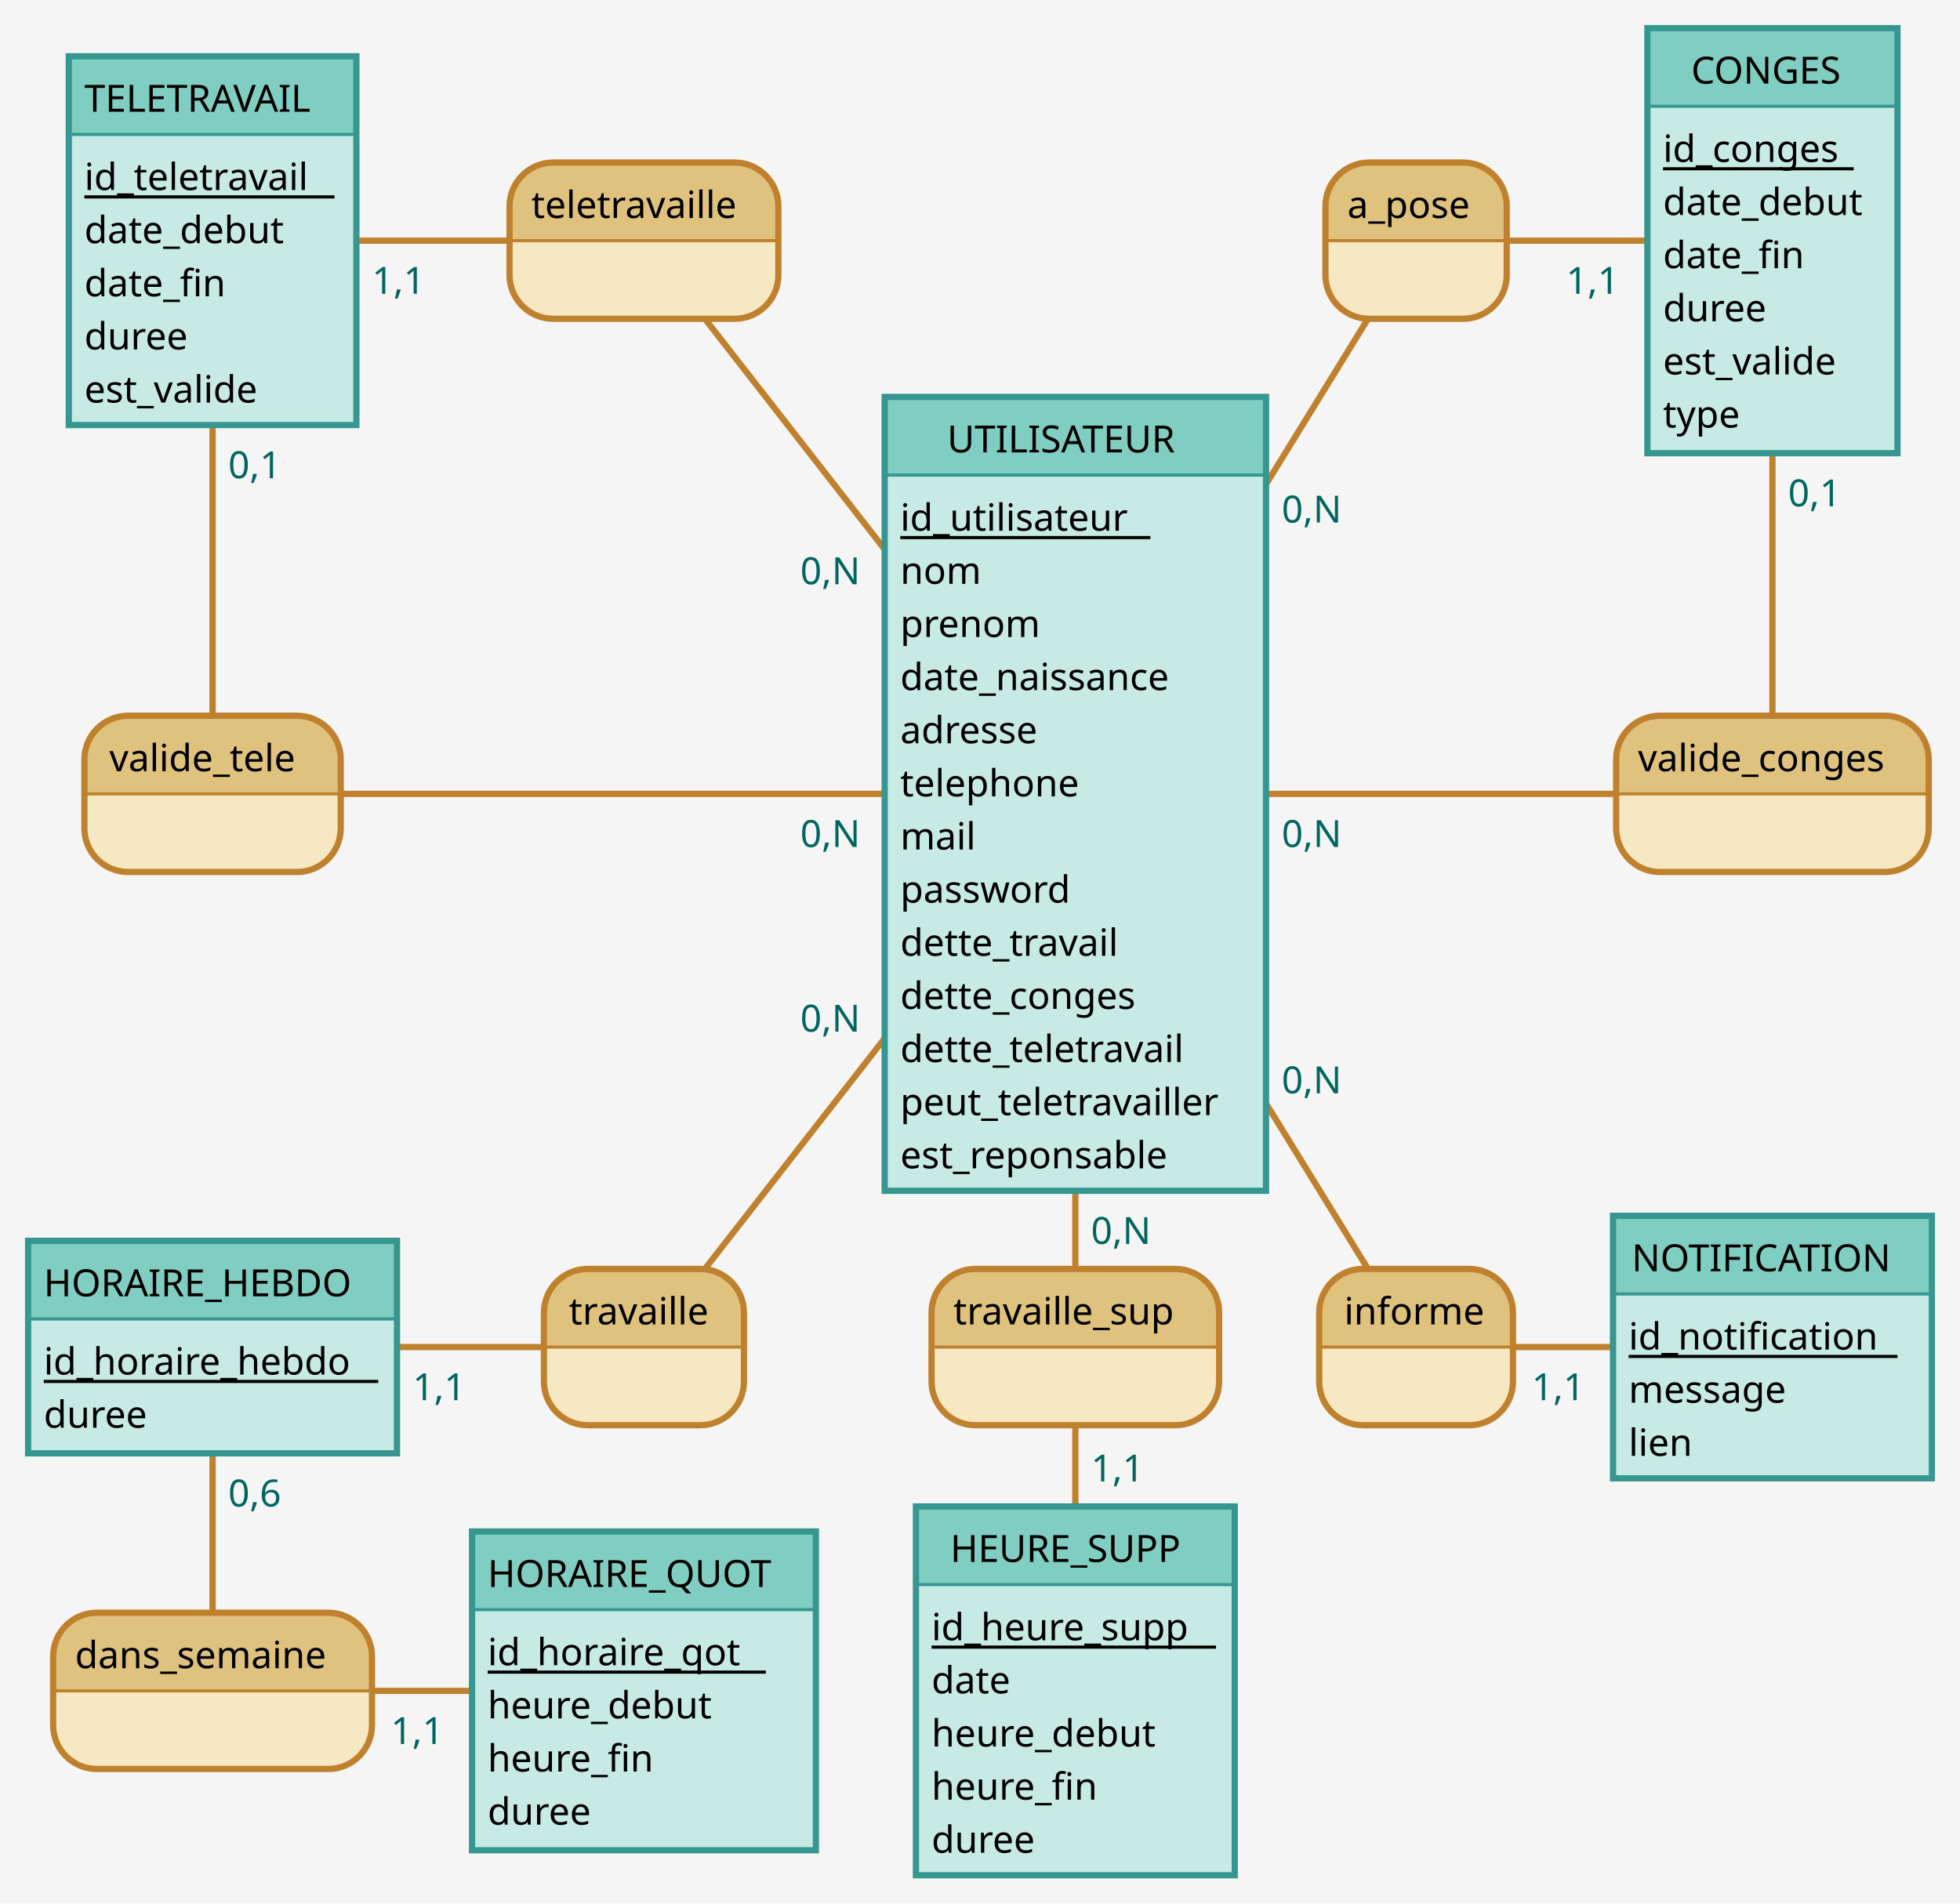
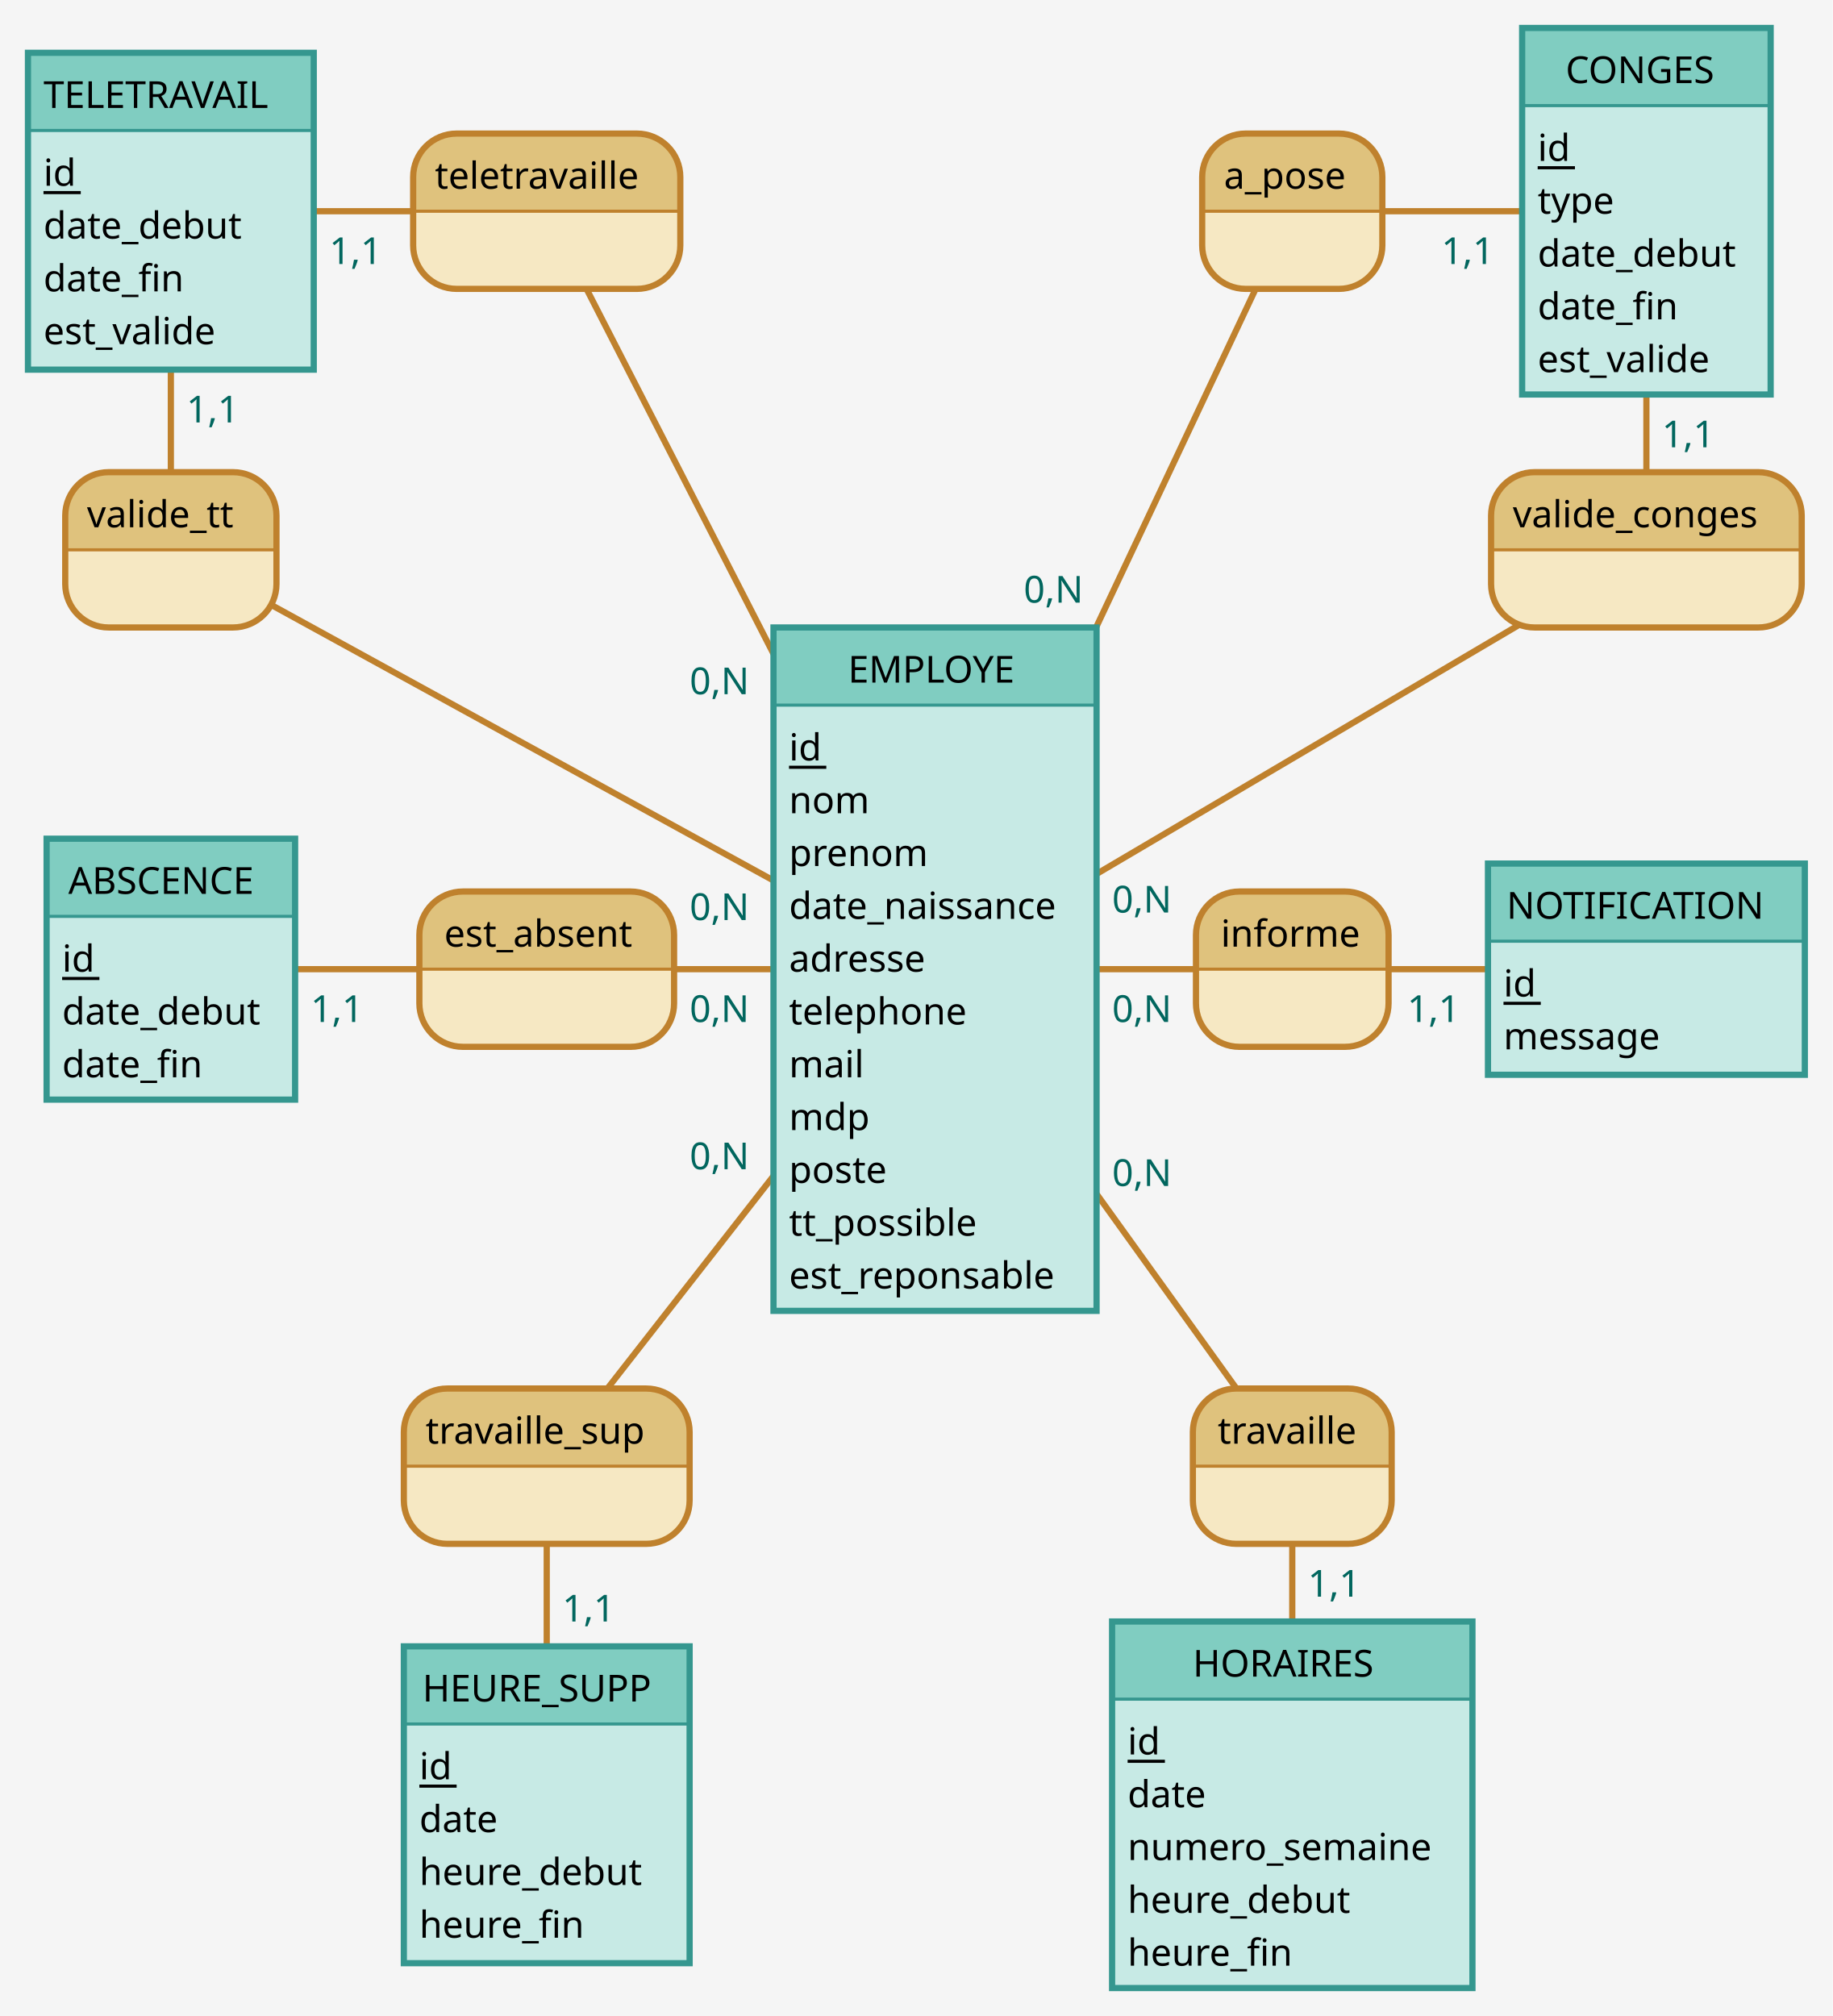
- <svg xmlns="http://www.w3.org/2000/svg" width="627" height="609" viewBox="0 0 627 609">
-   <rect id="frame" x="0" y="0" width="627" height="609" fill="#f5f5f5" stroke="none" stroke-width="0" />
-   <g class="page_0_6AhWeQPx diagram_page" visibility="visible">
-     <line x1="68" y1="77" x2="206" y2="77" stroke="#bf812d" stroke-width="2" />
-     <text x="119" y="94" fill="#01665e" font-family="Verdana" font-size="12">1,1</text>
-     <line x1="344" y1="254" x2="206" y2="77" stroke="#bf812d" stroke-width="2" />
-     <text x="256" y="186.92" fill="#01665e" font-family="Verdana" font-size="12">0,N</text>
-     <g>
-       <path d="M235 52 a14 14 90 0 1 14 14 V77 h-86 V66 a14 14 90 0 1 14 -14" fill="#dfc27d" stroke="#dfc27d" stroke-width="0" />
-       <path d="M249 77 v11 a14 14 90 0 1 -14 14 H177 a14 14 90 0 1 -14 -14 V77 H86" fill="#f6e8c3" stroke="#f6e8c3" stroke-width="0" />
-       <rect x="163" y="52" width="86" height="50" fill="none" rx="14" stroke="#bf812d" stroke-width="2" />
-       <line x1="163" y1="77" x2="249" y2="77" stroke="#bf812d" stroke-width="1" />
-       <text x="170" y="69.75" fill="#000" font-family="Verdana" font-size="12">teletravaille</text>
-     </g>
-   </g>
-   <g class="page_0_6AhWeQPx diagram_page" visibility="visible">
-     <line x1="567" y1="77" x2="453" y2="77" stroke="#bf812d" stroke-width="2" />
-     <text x="501" y="94" fill="#01665e" font-family="Verdana" font-size="12">1,1</text>
-     <line x1="344" y1="254" x2="453" y2="77" stroke="#bf812d" stroke-width="2" />
-     <text x="410" y="167.19" fill="#01665e" font-family="Verdana" font-size="12">0,N</text>
-     <g>
-       <path d="M468 52 a14 14 90 0 1 14 14 V77 h-58 V66 a14 14 90 0 1 14 -14" fill="#dfc27d" stroke="#dfc27d" stroke-width="0" />
-       <path d="M482 77 v11 a14 14 90 0 1 -14 14 H438 a14 14 90 0 1 -14 -14 V77 H58" fill="#f6e8c3" stroke="#f6e8c3" stroke-width="0" />
-       <rect x="424" y="52" width="58" height="50" fill="none" rx="14" stroke="#bf812d" stroke-width="2" />
-       <line x1="424" y1="77" x2="482" y2="77" stroke="#bf812d" stroke-width="1" />
-       <text x="431" y="69.75" fill="#000" font-family="Verdana" font-size="12">a_pose</text>
-     </g>
-   </g>
-   <g class="page_0_6AhWeQPx diagram_page" visibility="visible">
-     <line x1="68" y1="77" x2="68" y2="254" stroke="#bf812d" stroke-width="2" />
-     <text x="73" y="153" fill="#01665e" font-family="Verdana" font-size="12">0,1</text>
-     <line x1="344" y1="254" x2="68" y2="254" stroke="#bf812d" stroke-width="2" />
-     <text x="256" y="271" fill="#01665e" font-family="Verdana" font-size="12">0,N</text>
-     <g>
-       <path d="M95 229 a14 14 90 0 1 14 14 V254 h-82 V243 a14 14 90 0 1 14 -14" fill="#dfc27d" stroke="#dfc27d" stroke-width="0" />
-       <path d="M109 254 v11 a14 14 90 0 1 -14 14 H41 a14 14 90 0 1 -14 -14 V254 H82" fill="#f6e8c3" stroke="#f6e8c3" stroke-width="0" />
-       <rect x="27" y="229" width="82" height="50" fill="none" rx="14" stroke="#bf812d" stroke-width="2" />
-       <line x1="27" y1="254" x2="109" y2="254" stroke="#bf812d" stroke-width="1" />
-       <text x="35" y="246.75" fill="#000" font-family="Verdana" font-size="12">valide_tele</text>
-     </g>
-   </g>
-   <g class="page_0_6AhWeQPx diagram_page" visibility="visible">
-     <line x1="567" y1="77" x2="567" y2="254" stroke="#bf812d" stroke-width="2" />
-     <text x="572" y="162" fill="#01665e" font-family="Verdana" font-size="12">0,1</text>
-     <line x1="344" y1="254" x2="567" y2="254" stroke="#bf812d" stroke-width="2" />
-     <text x="410" y="271" fill="#01665e" font-family="Verdana" font-size="12">0,N</text>
-     <g>
-       <path d="M603 229 a14 14 90 0 1 14 14 V254 h-100 V243 a14 14 90 0 1 14 -14" fill="#dfc27d" stroke="#dfc27d" stroke-width="0" />
-       <path d="M617 254 v11 a14 14 90 0 1 -14 14 H531 a14 14 90 0 1 -14 -14 V254 H100" fill="#f6e8c3" stroke="#f6e8c3" stroke-width="0" />
-       <rect x="517" y="229" width="100" height="50" fill="none" rx="14" stroke="#bf812d" stroke-width="2" />
-       <line x1="517" y1="254" x2="617" y2="254" stroke="#bf812d" stroke-width="1" />
-       <text x="524" y="246.75" fill="#000" font-family="Verdana" font-size="12">valide_conges</text>
-     </g>
-   </g>
-   <g class="page_0_6AhWeQPx diagram_page" visibility="visible">
-     <line x1="68" y1="431" x2="206" y2="431" stroke="#bf812d" stroke-width="2" />
-     <text x="132" y="448" fill="#01665e" font-family="Verdana" font-size="12">1,1</text>
-     <line x1="344" y1="254" x2="206" y2="431" stroke="#bf812d" stroke-width="2" />
-     <text x="256" y="330.08" fill="#01665e" font-family="Verdana" font-size="12">0,N</text>
-     <g>
-       <path d="M224 406 a14 14 90 0 1 14 14 V431 h-64 V420 a14 14 90 0 1 14 -14" fill="#dfc27d" stroke="#dfc27d" stroke-width="0" />
-       <path d="M238 431 v11 a14 14 90 0 1 -14 14 H188 a14 14 90 0 1 -14 -14 V431 H64" fill="#f6e8c3" stroke="#f6e8c3" stroke-width="0" />
-       <rect x="174" y="406" width="64" height="50" fill="none" rx="14" stroke="#bf812d" stroke-width="2" />
-       <line x1="174" y1="431" x2="238" y2="431" stroke="#bf812d" stroke-width="1" />
-       <text x="182" y="423.75" fill="#000" font-family="Verdana" font-size="12">travaille</text>
-     </g>
-   </g>
-   <g class="page_0_6AhWeQPx diagram_page" visibility="visible">
-     <line x1="344" y1="541" x2="344" y2="431" stroke="#bf812d" stroke-width="2" />
-     <text x="349" y="474" fill="#01665e" font-family="Verdana" font-size="12">1,1</text>
-     <line x1="344" y1="254" x2="344" y2="431" stroke="#bf812d" stroke-width="2" />
-     <text x="349" y="398" fill="#01665e" font-family="Verdana" font-size="12">0,N</text>
-     <g>
-       <path d="M376 406 a14 14 90 0 1 14 14 V431 h-92 V420 a14 14 90 0 1 14 -14" fill="#dfc27d" stroke="#dfc27d" stroke-width="0" />
-       <path d="M390 431 v11 a14 14 90 0 1 -14 14 H312 a14 14 90 0 1 -14 -14 V431 H92" fill="#f6e8c3" stroke="#f6e8c3" stroke-width="0" />
-       <rect x="298" y="406" width="92" height="50" fill="none" rx="14" stroke="#bf812d" stroke-width="2" />
-       <line x1="298" y1="431" x2="390" y2="431" stroke="#bf812d" stroke-width="1" />
-       <text x="305" y="423.75" fill="#000" font-family="Verdana" font-size="12">travaille_sup</text>
-     </g>
-   </g>
-   <g class="page_0_6AhWeQPx diagram_page" visibility="visible">
-     <line x1="567" y1="431" x2="453" y2="431" stroke="#bf812d" stroke-width="2" />
-     <text x="490" y="448" fill="#01665e" font-family="Verdana" font-size="12">1,1</text>
-     <line x1="344" y1="254" x2="453" y2="431" stroke="#bf812d" stroke-width="2" />
-     <text x="410" y="349.81" fill="#01665e" font-family="Verdana" font-size="12">0,N</text>
-     <g>
-       <path d="M470 406 a14 14 90 0 1 14 14 V431 h-62 V420 a14 14 90 0 1 14 -14" fill="#dfc27d" stroke="#dfc27d" stroke-width="0" />
-       <path d="M484 431 v11 a14 14 90 0 1 -14 14 H436 a14 14 90 0 1 -14 -14 V431 H62" fill="#f6e8c3" stroke="#f6e8c3" stroke-width="0" />
-       <rect x="422" y="406" width="62" height="50" fill="none" rx="14" stroke="#bf812d" stroke-width="2" />
-       <line x1="422" y1="431" x2="484" y2="431" stroke="#bf812d" stroke-width="1" />
-       <text x="430" y="423.75" fill="#000" font-family="Verdana" font-size="12">informe</text>
-     </g>
-   </g>
-   <g class="page_0_6AhWeQPx diagram_page" visibility="visible">
-     <line x1="206" y1="541" x2="68" y2="541" stroke="#bf812d" stroke-width="2" />
-     <text x="125" y="558" fill="#01665e" font-family="Verdana" font-size="12">1,1</text>
-     <line x1="68" y1="431" x2="68" y2="541" stroke="#bf812d" stroke-width="2" />
-     <text x="73" y="482" fill="#01665e" font-family="Verdana" font-size="12">0,6</text>
-     <g>
-       <path d="M105 516 a14 14 90 0 1 14 14 V541 h-102 V530 a14 14 90 0 1 14 -14" fill="#dfc27d" stroke="#dfc27d" stroke-width="0" />
-       <path d="M119 541 v11 a14 14 90 0 1 -14 14 H31 a14 14 90 0 1 -14 -14 V541 H102" fill="#f6e8c3" stroke="#f6e8c3" stroke-width="0" />
-       <rect x="17" y="516" width="102" height="50" fill="none" rx="14" stroke="#bf812d" stroke-width="2" />
-       <line x1="17" y1="541" x2="119" y2="541" stroke="#bf812d" stroke-width="1" />
-       <text x="24" y="533.75" fill="#000" font-family="Verdana" font-size="12">dans_semaine</text>
-     </g>
-   </g>
-   <g class="page_0_6AhWeQPx diagram_page" visibility="visible">
-     <g>
-       <rect x="22" y="18" width="92" height="25" fill="#80cdc1" stroke="#80cdc1" stroke-width="0" opacity="1" />
-       <rect x="22" y="43" width="92" height="93" fill="#c7eae5" stroke="#c7eae5" stroke-width="0" opacity="1" />
-       <rect x="22" y="18" width="92" height="118" fill="none" stroke="#35978f" stroke-width="2" opacity="1" />
-       <line x1="22" y1="43" x2="114" y2="43" stroke="#35978f" stroke-width="1" />
-     </g>
-     <text x="27" y="35.75" fill="#000" font-family="Verdana" font-size="12">TELETRAVAIL</text>
-     <text x="27" y="60.8" fill="#000" font-family="Verdana" font-size="12">id_teletravail</text>
-     <line x1="27" y1="63" x2="107" y2="63" stroke="#000" stroke-width="1" />
-     <text x="27" y="77.8" fill="#000" font-family="Verdana" font-size="12">date_debut</text>
-     <text x="27" y="94.8" fill="#000" font-family="Verdana" font-size="12">date_fin</text>
-     <text x="27" y="111.8" fill="#000" font-family="Verdana" font-size="12">duree</text>
-     <text x="27" y="128.8" fill="#000" font-family="Verdana" font-size="12">est_valide</text>
-   </g>
-   <g class="page_0_6AhWeQPx diagram_page" visibility="visible">
-     <g>
-       <rect x="527" y="9" width="80" height="25" fill="#80cdc1" stroke="#80cdc1" stroke-width="0" opacity="1" />
-       <rect x="527" y="34" width="80" height="111" fill="#c7eae5" stroke="#c7eae5" stroke-width="0" opacity="1" />
-       <rect x="527" y="9" width="80" height="136" fill="none" stroke="#35978f" stroke-width="2" opacity="1" />
-       <line x1="527" y1="34" x2="607" y2="34" stroke="#35978f" stroke-width="1" />
-     </g>
-     <text x="541" y="26.75" fill="#000" font-family="Verdana" font-size="12">CONGES</text>
-     <text x="532" y="51.8" fill="#000" font-family="Verdana" font-size="12">id_conges</text>
-     <line x1="532" y1="54" x2="593" y2="54" stroke="#000" stroke-width="1" />
-     <text x="532" y="68.8" fill="#000" font-family="Verdana" font-size="12">date_debut</text>
-     <text x="532" y="85.8" fill="#000" font-family="Verdana" font-size="12">date_fin</text>
-     <text x="532" y="102.8" fill="#000" font-family="Verdana" font-size="12">duree</text>
-     <text x="532" y="119.8" fill="#000" font-family="Verdana" font-size="12">est_valide</text>
-     <text x="532" y="136.8" fill="#000" font-family="Verdana" font-size="12">type</text>
-   </g>
-   <g class="page_0_6AhWeQPx diagram_page" visibility="visible">
-     <g>
-       <rect x="283" y="127" width="122" height="25" fill="#80cdc1" stroke="#80cdc1" stroke-width="0" opacity="1" />
-       <rect x="283" y="152" width="122" height="229" fill="#c7eae5" stroke="#c7eae5" stroke-width="0" opacity="1" />
-       <rect x="283" y="127" width="122" height="254" fill="none" stroke="#35978f" stroke-width="2" opacity="1" />
-       <line x1="283" y1="152" x2="405" y2="152" stroke="#35978f" stroke-width="1" />
-     </g>
-     <text x="303" y="144.75" fill="#000" font-family="Verdana" font-size="12">UTILISATEUR</text>
-     <text x="288" y="169.8" fill="#000" font-family="Verdana" font-size="12">id_utilisateur</text>
-     <line x1="288" y1="172" x2="368" y2="172" stroke="#000" stroke-width="1" />
-     <text x="288" y="186.8" fill="#000" font-family="Verdana" font-size="12">nom</text>
-     <text x="288" y="203.8" fill="#000" font-family="Verdana" font-size="12">prenom</text>
-     <text x="288" y="220.8" fill="#000" font-family="Verdana" font-size="12">date_naissance</text>
-     <text x="288" y="237.8" fill="#000" font-family="Verdana" font-size="12">adresse</text>
-     <text x="288" y="254.8" fill="#000" font-family="Verdana" font-size="12">telephone</text>
-     <text x="288" y="271.8" fill="#000" font-family="Verdana" font-size="12">mail</text>
-     <text x="288" y="288.8" fill="#000" font-family="Verdana" font-size="12">password</text>
-     <text x="288" y="305.8" fill="#000" font-family="Verdana" font-size="12">dette_travail</text>
-     <text x="288" y="322.8" fill="#000" font-family="Verdana" font-size="12">dette_conges</text>
-     <text x="288" y="339.8" fill="#000" font-family="Verdana" font-size="12">dette_teletravail</text>
-     <text x="288" y="356.8" fill="#000" font-family="Verdana" font-size="12">peut_teletravailler</text>
-     <text x="288" y="373.8" fill="#000" font-family="Verdana" font-size="12">est_reponsable</text>
-   </g>
-   <g class="page_0_6AhWeQPx diagram_page" visibility="visible">
-     <g>
-       <rect x="9" y="397" width="118" height="25" fill="#80cdc1" stroke="#80cdc1" stroke-width="0" opacity="1" />
-       <rect x="9" y="422" width="118" height="43" fill="#c7eae5" stroke="#c7eae5" stroke-width="0" opacity="1" />
-       <rect x="9" y="397" width="118" height="68" fill="none" stroke="#35978f" stroke-width="2" opacity="1" />
-       <line x1="9" y1="422" x2="127" y2="422" stroke="#35978f" stroke-width="1" />
-     </g>
-     <text x="14" y="414.75" fill="#000" font-family="Verdana" font-size="12">HORAIRE_HEBDO</text>
-     <text x="14" y="439.8" fill="#000" font-family="Verdana" font-size="12">id_horaire_hebdo</text>
-     <line x1="14" y1="442" x2="121" y2="442" stroke="#000" stroke-width="1" />
-     <text x="14" y="456.8" fill="#000" font-family="Verdana" font-size="12">duree</text>
-   </g>
-   <g class="page_0_6AhWeQPx diagram_page" visibility="visible">
-     <g>
-       <rect x="516" y="389" width="102" height="25" fill="#80cdc1" stroke="#80cdc1" stroke-width="0" opacity="1" />
-       <rect x="516" y="414" width="102" height="59" fill="#c7eae5" stroke="#c7eae5" stroke-width="0" opacity="1" />
-       <rect x="516" y="389" width="102" height="84" fill="none" stroke="#35978f" stroke-width="2" opacity="1" />
-       <line x1="516" y1="414" x2="618" y2="414" stroke="#35978f" stroke-width="1" />
-     </g>
-     <text x="522" y="406.75" fill="#000" font-family="Verdana" font-size="12">NOTIFICATION</text>
-     <text x="521" y="431.8" fill="#000" font-family="Verdana" font-size="12">id_notification</text>
-     <line x1="521" y1="434" x2="607" y2="434" stroke="#000" stroke-width="1" />
-     <text x="521" y="448.8" fill="#000" font-family="Verdana" font-size="12">message</text>
-     <text x="521" y="465.8" fill="#000" font-family="Verdana" font-size="12">lien</text>
-   </g>
-   <g class="page_0_6AhWeQPx diagram_page" visibility="visible">
-     <g>
-       <rect x="151" y="490" width="110" height="25" fill="#80cdc1" stroke="#80cdc1" stroke-width="0" opacity="1" />
-       <rect x="151" y="515" width="110" height="77" fill="#c7eae5" stroke="#c7eae5" stroke-width="0" opacity="1" />
-       <rect x="151" y="490" width="110" height="102" fill="none" stroke="#35978f" stroke-width="2" opacity="1" />
-       <line x1="151" y1="515" x2="261" y2="515" stroke="#35978f" stroke-width="1" />
-     </g>
-     <text x="156" y="507.75" fill="#000" font-family="Verdana" font-size="12">HORAIRE_QUOT</text>
-     <text x="156" y="532.8" fill="#000" font-family="Verdana" font-size="12">id_horaire_qot</text>
-     <line x1="156" y1="535" x2="245" y2="535" stroke="#000" stroke-width="1" />
-     <text x="156" y="549.8" fill="#000" font-family="Verdana" font-size="12">heure_debut</text>
-     <text x="156" y="566.8" fill="#000" font-family="Verdana" font-size="12">heure_fin</text>
-     <text x="156" y="583.8" fill="#000" font-family="Verdana" font-size="12">duree</text>
-   </g>
-   <g class="page_0_6AhWeQPx diagram_page" visibility="visible">
-     <g>
-       <rect x="293" y="482" width="102" height="25" fill="#80cdc1" stroke="#80cdc1" stroke-width="0" opacity="1" />
-       <rect x="293" y="507" width="102" height="93" fill="#c7eae5" stroke="#c7eae5" stroke-width="0" opacity="1" />
-       <rect x="293" y="482" width="102" height="118" fill="none" stroke="#35978f" stroke-width="2" opacity="1" />
-       <line x1="293" y1="507" x2="395" y2="507" stroke="#35978f" stroke-width="1" />
-     </g>
-     <text x="304" y="499.75" fill="#000" font-family="Verdana" font-size="12">HEURE_SUPP</text>
-     <text x="298" y="524.8" fill="#000" font-family="Verdana" font-size="12">id_heure_supp</text>
-     <line x1="298" y1="527" x2="389" y2="527" stroke="#000" stroke-width="1" />
-     <text x="298" y="541.8" fill="#000" font-family="Verdana" font-size="12">date</text>
-     <text x="298" y="558.8" fill="#000" font-family="Verdana" font-size="12">heure_debut</text>
-     <text x="298" y="575.8" fill="#000" font-family="Verdana" font-size="12">heure_fin</text>
-     <text x="298" y="592.8" fill="#000" font-family="Verdana" font-size="12">duree</text>
+ <svg xmlns="http://www.w3.org/2000/svg" width="590" height="649" viewBox="0 0 590 649">
+   <rect id="frame" x="0" y="0" width="590" height="649" fill="#f5f5f5" stroke="none" stroke-width="0" />
+   <g class="page_0_Y8X3VwjP diagram_page" visibility="visible">
+     <line x1="55" y1="68" x2="176" y2="68" stroke="#bf812d" stroke-width="2" />
+     <text x="106" y="85" fill="#01665e" font-family="Verdana" font-size="12">1,1</text>
+     <line x1="301" y1="312" x2="176" y2="68" stroke="#bf812d" stroke-width="2" />
+     <text x="222" y="223.49" fill="#01665e" font-family="Verdana" font-size="12">0,N</text>
+     <g>
+       <path d="M205 43 a14 14 90 0 1 14 14 V68 h-86 V57 a14 14 90 0 1 14 -14" fill="#dfc27d" stroke="#dfc27d" stroke-width="0" />
+       <path d="M219 68 v11 a14 14 90 0 1 -14 14 H147 a14 14 90 0 1 -14 -14 V68 H86" fill="#f6e8c3" stroke="#f6e8c3" stroke-width="0" />
+       <rect x="133" y="43" width="86" height="50" fill="none" rx="14" stroke="#bf812d" stroke-width="2" />
+       <line x1="133" y1="68" x2="219" y2="68" stroke="#bf812d" stroke-width="1" />
+       <text x="140" y="60.75" fill="#000" font-family="Verdana" font-size="12">teletravaille</text>
+     </g>
+   </g>
+   <g class="page_0_Y8X3VwjP diagram_page" visibility="visible">
+     <line x1="530" y1="68" x2="416" y2="68" stroke="#bf812d" stroke-width="2" />
+     <text x="464" y="85" fill="#01665e" font-family="Verdana" font-size="12">1,1</text>
+     <line x1="301" y1="312" x2="416" y2="68" stroke="#bf812d" stroke-width="2" />
+     <text x="329.53" y="194" fill="#01665e" font-family="Verdana" font-size="12">0,N</text>
+     <g>
+       <path d="M431 43 a14 14 90 0 1 14 14 V68 h-58 V57 a14 14 90 0 1 14 -14" fill="#dfc27d" stroke="#dfc27d" stroke-width="0" />
+       <path d="M445 68 v11 a14 14 90 0 1 -14 14 H401 a14 14 90 0 1 -14 -14 V68 H58" fill="#f6e8c3" stroke="#f6e8c3" stroke-width="0" />
+       <rect x="387" y="43" width="58" height="50" fill="none" rx="14" stroke="#bf812d" stroke-width="2" />
+       <line x1="387" y1="68" x2="445" y2="68" stroke="#bf812d" stroke-width="1" />
+       <text x="394" y="60.75" fill="#000" font-family="Verdana" font-size="12">a_pose</text>
+     </g>
+   </g>
+   <g class="page_0_Y8X3VwjP diagram_page" visibility="visible">
+     <line x1="55" y1="68" x2="55" y2="177" stroke="#bf812d" stroke-width="2" />
+     <text x="60" y="136" fill="#01665e" font-family="Verdana" font-size="12">1,1</text>
+     <line x1="301" y1="312" x2="55" y2="177" stroke="#bf812d" stroke-width="2" />
+     <text x="222" y="296.19" fill="#01665e" font-family="Verdana" font-size="12">0,N</text>
+     <g>
+       <path d="M75 152 a14 14 90 0 1 14 14 V177 h-68 V166 a14 14 90 0 1 14 -14" fill="#dfc27d" stroke="#dfc27d" stroke-width="0" />
+       <path d="M89 177 v11 a14 14 90 0 1 -14 14 H35 a14 14 90 0 1 -14 -14 V177 H68" fill="#f6e8c3" stroke="#f6e8c3" stroke-width="0" />
+       <rect x="21" y="152" width="68" height="50" fill="none" rx="14" stroke="#bf812d" stroke-width="2" />
+       <line x1="21" y1="177" x2="89" y2="177" stroke="#bf812d" stroke-width="1" />
+       <text x="28" y="169.75" fill="#000" font-family="Verdana" font-size="12">valide_tt</text>
+     </g>
+   </g>
+   <g class="page_0_Y8X3VwjP diagram_page" visibility="visible">
+     <line x1="530" y1="68" x2="530" y2="177" stroke="#bf812d" stroke-width="2" />
+     <text x="535" y="144" fill="#01665e" font-family="Verdana" font-size="12">1,1</text>
+     <line x1="301" y1="312" x2="530" y2="177" stroke="#bf812d" stroke-width="2" />
+     <text x="358" y="293.77" fill="#01665e" font-family="Verdana" font-size="12">0,N</text>
+     <g>
+       <path d="M566 152 a14 14 90 0 1 14 14 V177 h-100 V166 a14 14 90 0 1 14 -14" fill="#dfc27d" stroke="#dfc27d" stroke-width="0" />
+       <path d="M580 177 v11 a14 14 90 0 1 -14 14 H494 a14 14 90 0 1 -14 -14 V177 H100" fill="#f6e8c3" stroke="#f6e8c3" stroke-width="0" />
+       <rect x="480" y="152" width="100" height="50" fill="none" rx="14" stroke="#bf812d" stroke-width="2" />
+       <line x1="480" y1="177" x2="580" y2="177" stroke="#bf812d" stroke-width="1" />
+       <text x="487" y="169.75" fill="#000" font-family="Verdana" font-size="12">valide_conges</text>
+     </g>
+   </g>
+   <g class="page_0_Y8X3VwjP diagram_page" visibility="visible">
+     <line x1="55" y1="312" x2="176" y2="312" stroke="#bf812d" stroke-width="2" />
+     <text x="100" y="329" fill="#01665e" font-family="Verdana" font-size="12">1,1</text>
+     <line x1="301" y1="312" x2="176" y2="312" stroke="#bf812d" stroke-width="2" />
+     <text x="222" y="329" fill="#01665e" font-family="Verdana" font-size="12">0,N</text>
+     <g>
+       <path d="M203 287 a14 14 90 0 1 14 14 V312 h-82 V301 a14 14 90 0 1 14 -14" fill="#dfc27d" stroke="#dfc27d" stroke-width="0" />
+       <path d="M217 312 v11 a14 14 90 0 1 -14 14 H149 a14 14 90 0 1 -14 -14 V312 H82" fill="#f6e8c3" stroke="#f6e8c3" stroke-width="0" />
+       <rect x="135" y="287" width="82" height="50" fill="none" rx="14" stroke="#bf812d" stroke-width="2" />
+       <line x1="135" y1="312" x2="217" y2="312" stroke="#bf812d" stroke-width="1" />
+       <text x="143" y="304.75" fill="#000" font-family="Verdana" font-size="12">est_absent</text>
+     </g>
+   </g>
+   <g class="page_0_Y8X3VwjP diagram_page" visibility="visible">
+     <line x1="301" y1="312" x2="416" y2="312" stroke="#bf812d" stroke-width="2" />
+     <text x="358" y="329" fill="#01665e" font-family="Verdana" font-size="12">0,N</text>
+     <line x1="530" y1="312" x2="416" y2="312" stroke="#bf812d" stroke-width="2" />
+     <text x="453" y="329" fill="#01665e" font-family="Verdana" font-size="12">1,1</text>
+     <g>
+       <path d="M433 287 a14 14 90 0 1 14 14 V312 h-62 V301 a14 14 90 0 1 14 -14" fill="#dfc27d" stroke="#dfc27d" stroke-width="0" />
+       <path d="M447 312 v11 a14 14 90 0 1 -14 14 H399 a14 14 90 0 1 -14 -14 V312 H62" fill="#f6e8c3" stroke="#f6e8c3" stroke-width="0" />
+       <rect x="385" y="287" width="62" height="50" fill="none" rx="14" stroke="#bf812d" stroke-width="2" />
+       <line x1="385" y1="312" x2="447" y2="312" stroke="#bf812d" stroke-width="1" />
+       <text x="393" y="304.75" fill="#000" font-family="Verdana" font-size="12">informe</text>
+     </g>
+   </g>
+   <g class="page_0_Y8X3VwjP diagram_page" visibility="visible">
+     <line x1="176" y1="581" x2="176" y2="472" stroke="#bf812d" stroke-width="2" />
+     <text x="181" y="522" fill="#01665e" font-family="Verdana" font-size="12">1,1</text>
+     <line x1="301" y1="312" x2="176" y2="472" stroke="#bf812d" stroke-width="2" />
+     <text x="222" y="376.41" fill="#01665e" font-family="Verdana" font-size="12">0,N</text>
+     <g>
+       <path d="M208 447 a14 14 90 0 1 14 14 V472 h-92 V461 a14 14 90 0 1 14 -14" fill="#dfc27d" stroke="#dfc27d" stroke-width="0" />
+       <path d="M222 472 v11 a14 14 90 0 1 -14 14 H144 a14 14 90 0 1 -14 -14 V472 H92" fill="#f6e8c3" stroke="#f6e8c3" stroke-width="0" />
+       <rect x="130" y="447" width="92" height="50" fill="none" rx="14" stroke="#bf812d" stroke-width="2" />
+       <line x1="130" y1="472" x2="222" y2="472" stroke="#bf812d" stroke-width="1" />
+       <text x="137" y="464.75" fill="#000" font-family="Verdana" font-size="12">travaille_sup</text>
+     </g>
+   </g>
+   <g class="page_0_Y8X3VwjP diagram_page" visibility="visible">
+     <line x1="416" y1="581" x2="416" y2="472" stroke="#bf812d" stroke-width="2" />
+     <text x="421" y="514" fill="#01665e" font-family="Verdana" font-size="12">1,1</text>
+     <line x1="301" y1="312" x2="416" y2="472" stroke="#bf812d" stroke-width="2" />
+     <text x="358" y="381.8" fill="#01665e" font-family="Verdana" font-size="12">0,N</text>
+     <g>
+       <path d="M434 447 a14 14 90 0 1 14 14 V472 h-64 V461 a14 14 90 0 1 14 -14" fill="#dfc27d" stroke="#dfc27d" stroke-width="0" />
+       <path d="M448 472 v11 a14 14 90 0 1 -14 14 H398 a14 14 90 0 1 -14 -14 V472 H64" fill="#f6e8c3" stroke="#f6e8c3" stroke-width="0" />
+       <rect x="384" y="447" width="64" height="50" fill="none" rx="14" stroke="#bf812d" stroke-width="2" />
+       <line x1="384" y1="472" x2="448" y2="472" stroke="#bf812d" stroke-width="1" />
+       <text x="392" y="464.75" fill="#000" font-family="Verdana" font-size="12">travaille</text>
+     </g>
+   </g>
+   <g class="page_0_Y8X3VwjP diagram_page" visibility="visible">
+     <g>
+       <rect x="9" y="17" width="92" height="25" fill="#80cdc1" stroke="#80cdc1" stroke-width="0" opacity="1" />
+       <rect x="9" y="42" width="92" height="77" fill="#c7eae5" stroke="#c7eae5" stroke-width="0" opacity="1" />
+       <rect x="9" y="17" width="92" height="102" fill="none" stroke="#35978f" stroke-width="2" opacity="1" />
+       <line x1="9" y1="42" x2="101" y2="42" stroke="#35978f" stroke-width="1" />
+     </g>
+     <text x="14" y="34.75" fill="#000" font-family="Verdana" font-size="12">TELETRAVAIL</text>
+     <text x="14" y="59.8" fill="#000" font-family="Verdana" font-size="12">id</text>
+     <line x1="14" y1="62" x2="26" y2="62" stroke="#000" stroke-width="1" />
+     <text x="14" y="76.8" fill="#000" font-family="Verdana" font-size="12">date_debut</text>
+     <text x="14" y="93.8" fill="#000" font-family="Verdana" font-size="12">date_fin</text>
+     <text x="14" y="110.8" fill="#000" font-family="Verdana" font-size="12">est_valide</text>
+   </g>
+   <g class="page_0_Y8X3VwjP diagram_page" visibility="visible">
+     <g>
+       <rect x="490" y="9" width="80" height="25" fill="#80cdc1" stroke="#80cdc1" stroke-width="0" opacity="1" />
+       <rect x="490" y="34" width="80" height="93" fill="#c7eae5" stroke="#c7eae5" stroke-width="0" opacity="1" />
+       <rect x="490" y="9" width="80" height="118" fill="none" stroke="#35978f" stroke-width="2" opacity="1" />
+       <line x1="490" y1="34" x2="570" y2="34" stroke="#35978f" stroke-width="1" />
+     </g>
+     <text x="504" y="26.75" fill="#000" font-family="Verdana" font-size="12">CONGES</text>
+     <text x="495" y="51.8" fill="#000" font-family="Verdana" font-size="12">id</text>
+     <line x1="495" y1="54" x2="507" y2="54" stroke="#000" stroke-width="1" />
+     <text x="495" y="68.8" fill="#000" font-family="Verdana" font-size="12">type</text>
+     <text x="495" y="85.8" fill="#000" font-family="Verdana" font-size="12">date_debut</text>
+     <text x="495" y="102.8" fill="#000" font-family="Verdana" font-size="12">date_fin</text>
+     <text x="495" y="119.8" fill="#000" font-family="Verdana" font-size="12">est_valide</text>
+   </g>
+   <g class="page_0_Y8X3VwjP diagram_page" visibility="visible">
+     <g>
+       <rect x="15" y="270" width="80" height="25" fill="#80cdc1" stroke="#80cdc1" stroke-width="0" opacity="1" />
+       <rect x="15" y="295" width="80" height="59" fill="#c7eae5" stroke="#c7eae5" stroke-width="0" opacity="1" />
+       <rect x="15" y="270" width="80" height="84" fill="none" stroke="#35978f" stroke-width="2" opacity="1" />
+       <line x1="15" y1="295" x2="95" y2="295" stroke="#35978f" stroke-width="1" />
+     </g>
+     <text x="22" y="287.75" fill="#000" font-family="Verdana" font-size="12">ABSCENCE</text>
+     <text x="20" y="312.8" fill="#000" font-family="Verdana" font-size="12">id</text>
+     <line x1="20" y1="315" x2="32" y2="315" stroke="#000" stroke-width="1" />
+     <text x="20" y="329.8" fill="#000" font-family="Verdana" font-size="12">date_debut</text>
+     <text x="20" y="346.8" fill="#000" font-family="Verdana" font-size="12">date_fin</text>
+   </g>
+   <g class="page_0_Y8X3VwjP diagram_page" visibility="visible">
+     <g>
+       <rect x="249" y="202" width="104" height="25" fill="#80cdc1" stroke="#80cdc1" stroke-width="0" opacity="1" />
+       <rect x="249" y="227" width="104" height="195" fill="#c7eae5" stroke="#c7eae5" stroke-width="0" opacity="1" />
+       <rect x="249" y="202" width="104" height="220" fill="none" stroke="#35978f" stroke-width="2" opacity="1" />
+       <line x1="249" y1="227" x2="353" y2="227" stroke="#35978f" stroke-width="1" />
+     </g>
+     <text x="273" y="219.75" fill="#000" font-family="Verdana" font-size="12">EMPLOYE</text>
+     <text x="254" y="244.8" fill="#000" font-family="Verdana" font-size="12">id</text>
+     <line x1="254" y1="247" x2="266" y2="247" stroke="#000" stroke-width="1" />
+     <text x="254" y="261.8" fill="#000" font-family="Verdana" font-size="12">nom</text>
+     <text x="254" y="278.8" fill="#000" font-family="Verdana" font-size="12">prenom</text>
+     <text x="254" y="295.8" fill="#000" font-family="Verdana" font-size="12">date_naissance</text>
+     <text x="254" y="312.8" fill="#000" font-family="Verdana" font-size="12">adresse</text>
+     <text x="254" y="329.8" fill="#000" font-family="Verdana" font-size="12">telephone</text>
+     <text x="254" y="346.8" fill="#000" font-family="Verdana" font-size="12">mail</text>
+     <text x="254" y="363.8" fill="#000" font-family="Verdana" font-size="12">mdp</text>
+     <text x="254" y="380.8" fill="#000" font-family="Verdana" font-size="12">poste</text>
+     <text x="254" y="397.8" fill="#000" font-family="Verdana" font-size="12">tt_possible</text>
+     <text x="254" y="414.8" fill="#000" font-family="Verdana" font-size="12">est_reponsable</text>
+   </g>
+   <g class="page_0_Y8X3VwjP diagram_page" visibility="visible">
+     <g>
+       <rect x="479" y="278" width="102" height="25" fill="#80cdc1" stroke="#80cdc1" stroke-width="0" opacity="1" />
+       <rect x="479" y="303" width="102" height="43" fill="#c7eae5" stroke="#c7eae5" stroke-width="0" opacity="1" />
+       <rect x="479" y="278" width="102" height="68" fill="none" stroke="#35978f" stroke-width="2" opacity="1" />
+       <line x1="479" y1="303" x2="581" y2="303" stroke="#35978f" stroke-width="1" />
+     </g>
+     <text x="485" y="295.75" fill="#000" font-family="Verdana" font-size="12">NOTIFICATION</text>
+     <text x="484" y="320.8" fill="#000" font-family="Verdana" font-size="12">id</text>
+     <line x1="484" y1="323" x2="496" y2="323" stroke="#000" stroke-width="1" />
+     <text x="484" y="337.8" fill="#000" font-family="Verdana" font-size="12">message</text>
+   </g>
+   <g class="page_0_Y8X3VwjP diagram_page" visibility="visible">
+     <g>
+       <rect x="130" y="530" width="92" height="25" fill="#80cdc1" stroke="#80cdc1" stroke-width="0" opacity="1" />
+       <rect x="130" y="555" width="92" height="77" fill="#c7eae5" stroke="#c7eae5" stroke-width="0" opacity="1" />
+       <rect x="130" y="530" width="92" height="102" fill="none" stroke="#35978f" stroke-width="2" opacity="1" />
+       <line x1="130" y1="555" x2="222" y2="555" stroke="#35978f" stroke-width="1" />
+     </g>
+     <text x="136" y="547.75" fill="#000" font-family="Verdana" font-size="12">HEURE_SUPP</text>
+     <text x="135" y="572.8" fill="#000" font-family="Verdana" font-size="12">id</text>
+     <line x1="135" y1="575" x2="147" y2="575" stroke="#000" stroke-width="1" />
+     <text x="135" y="589.8" fill="#000" font-family="Verdana" font-size="12">date</text>
+     <text x="135" y="606.8" fill="#000" font-family="Verdana" font-size="12">heure_debut</text>
+     <text x="135" y="623.8" fill="#000" font-family="Verdana" font-size="12">heure_fin</text>
+   </g>
+   <g class="page_0_Y8X3VwjP diagram_page" visibility="visible">
+     <g>
+       <rect x="358" y="522" width="116" height="25" fill="#80cdc1" stroke="#80cdc1" stroke-width="0" opacity="1" />
+       <rect x="358" y="547" width="116" height="93" fill="#c7eae5" stroke="#c7eae5" stroke-width="0" opacity="1" />
+       <rect x="358" y="522" width="116" height="118" fill="none" stroke="#35978f" stroke-width="2" opacity="1" />
+       <line x1="358" y1="547" x2="474" y2="547" stroke="#35978f" stroke-width="1" />
+     </g>
+     <text x="384" y="539.75" fill="#000" font-family="Verdana" font-size="12">HORAIRES</text>
+     <text x="363" y="564.8" fill="#000" font-family="Verdana" font-size="12">id</text>
+     <line x1="363" y1="567" x2="375" y2="567" stroke="#000" stroke-width="1" />
+     <text x="363" y="581.8" fill="#000" font-family="Verdana" font-size="12">date</text>
+     <text x="363" y="598.8" fill="#000" font-family="Verdana" font-size="12">numero_semaine</text>
+     <text x="363" y="615.8" fill="#000" font-family="Verdana" font-size="12">heure_debut</text>
+     <text x="363" y="632.8" fill="#000" font-family="Verdana" font-size="12">heure_fin</text>
  </g>
</svg>
